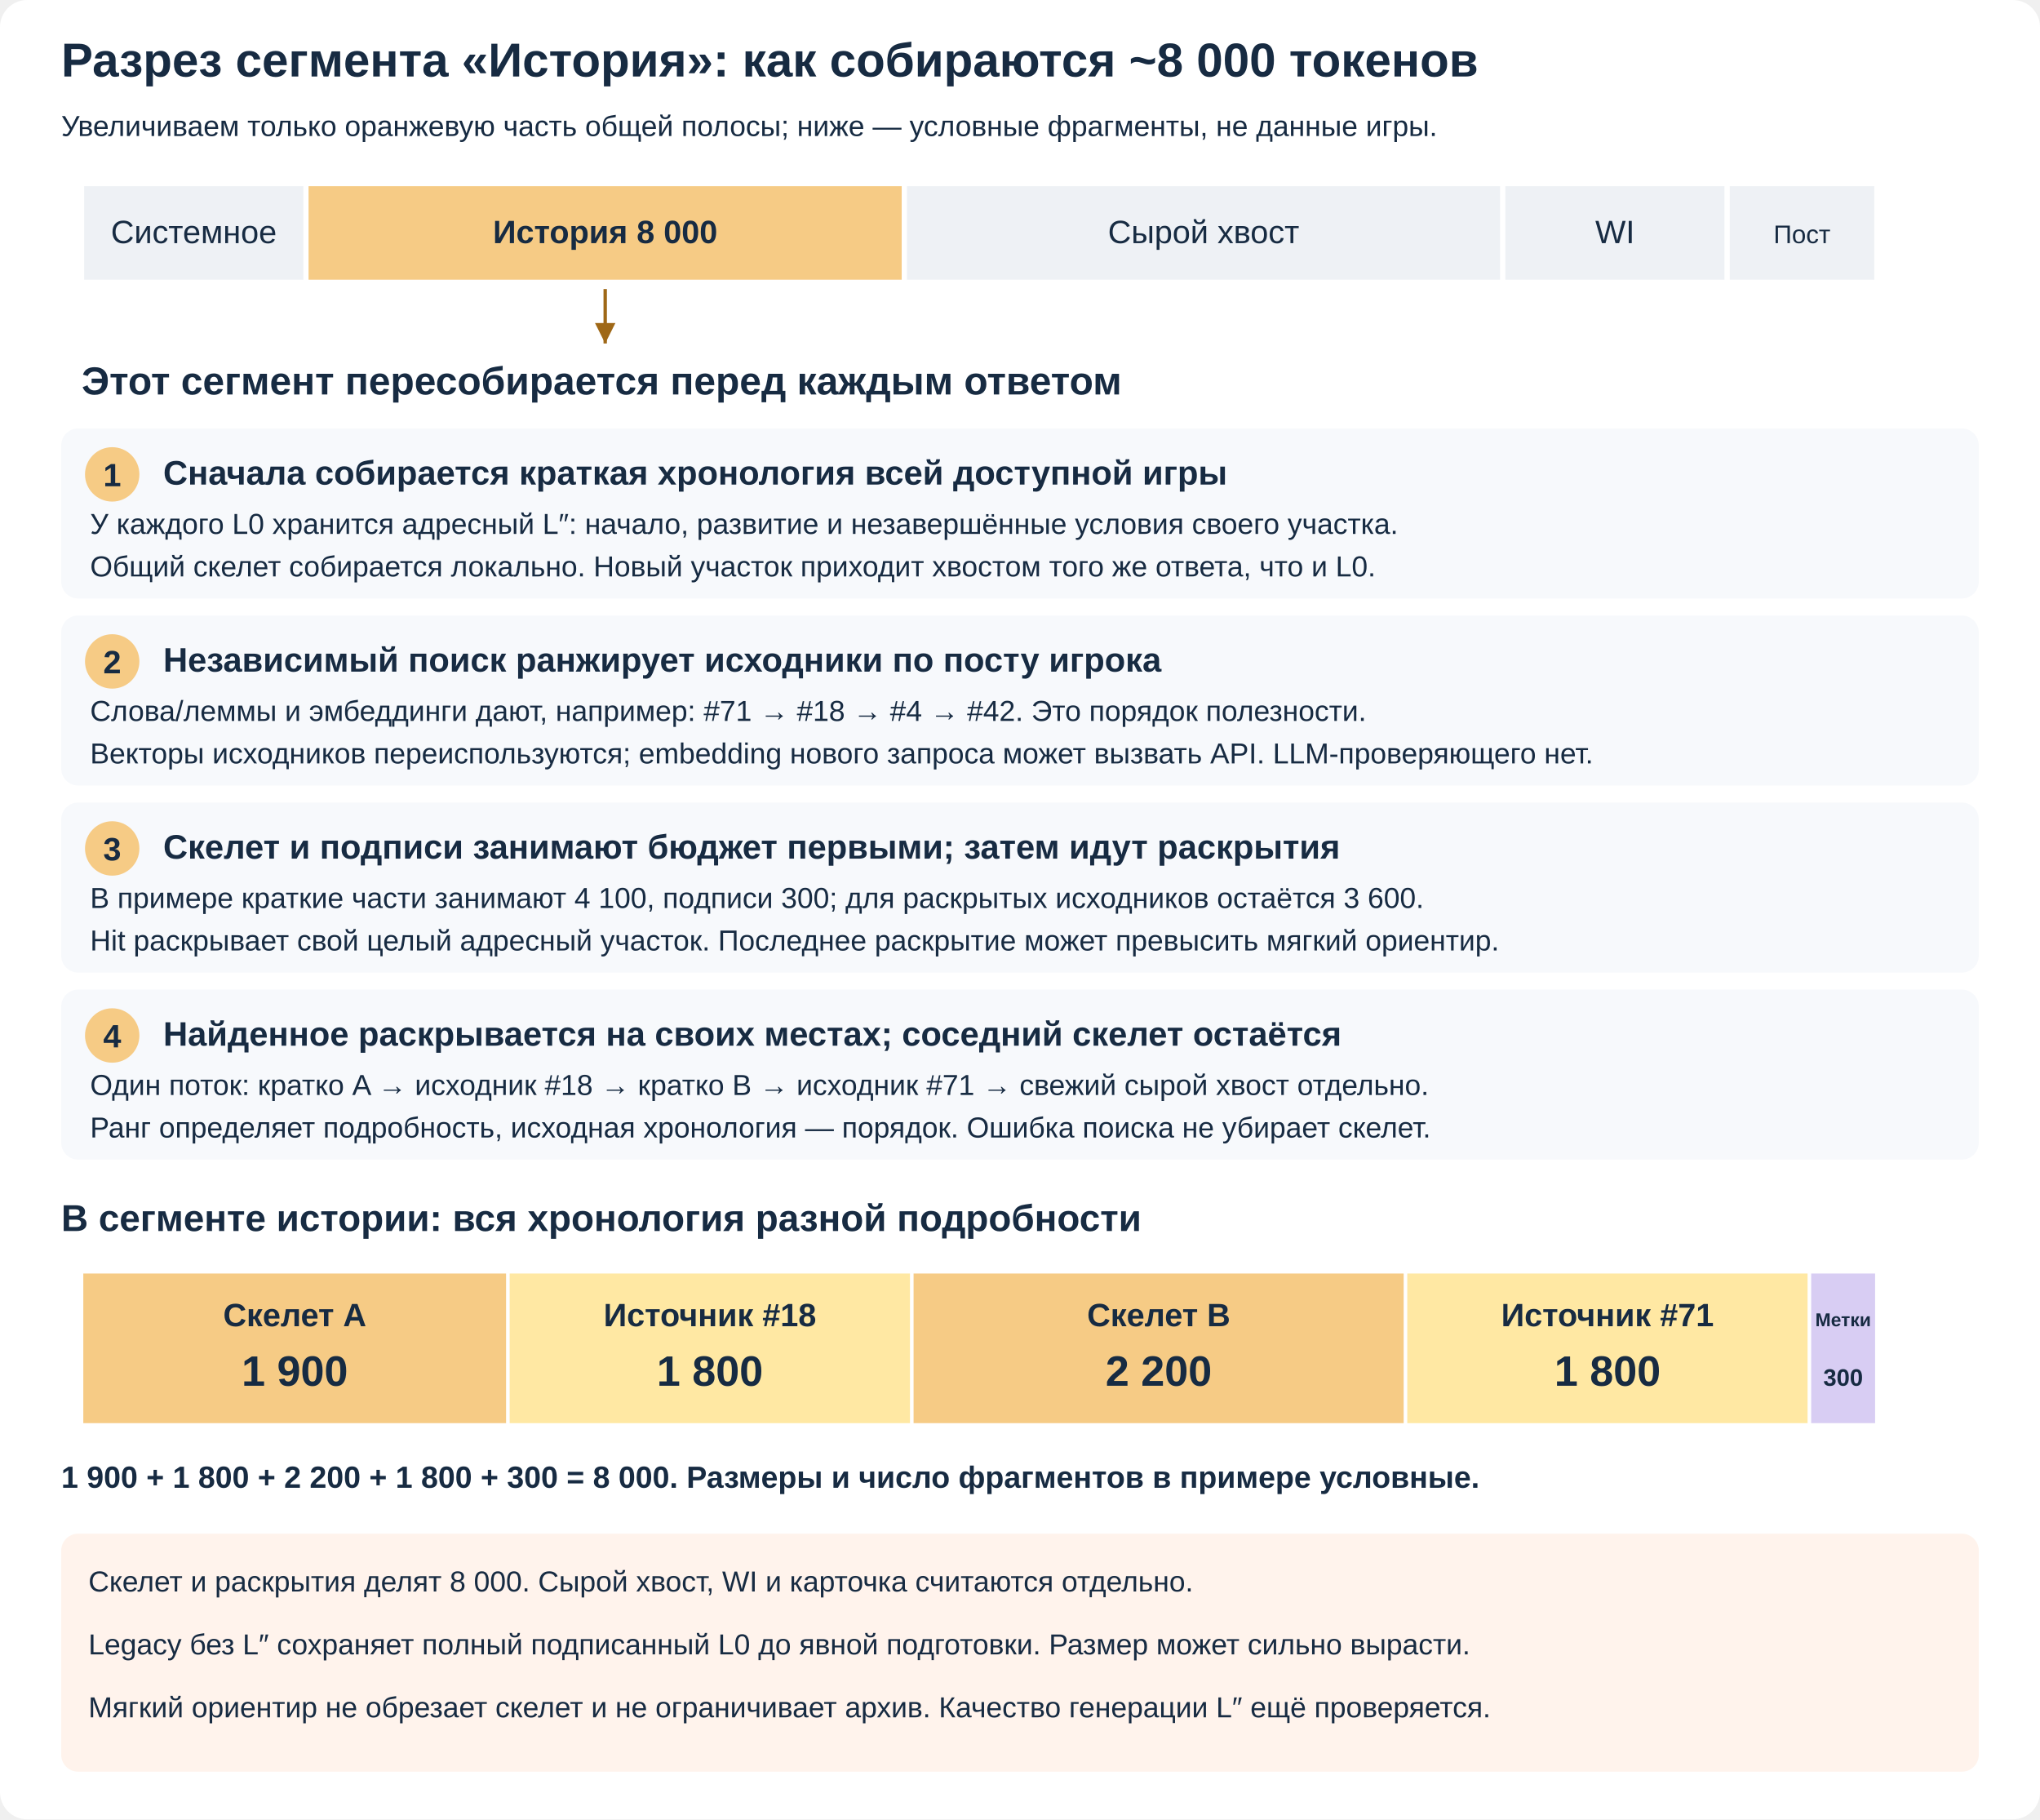
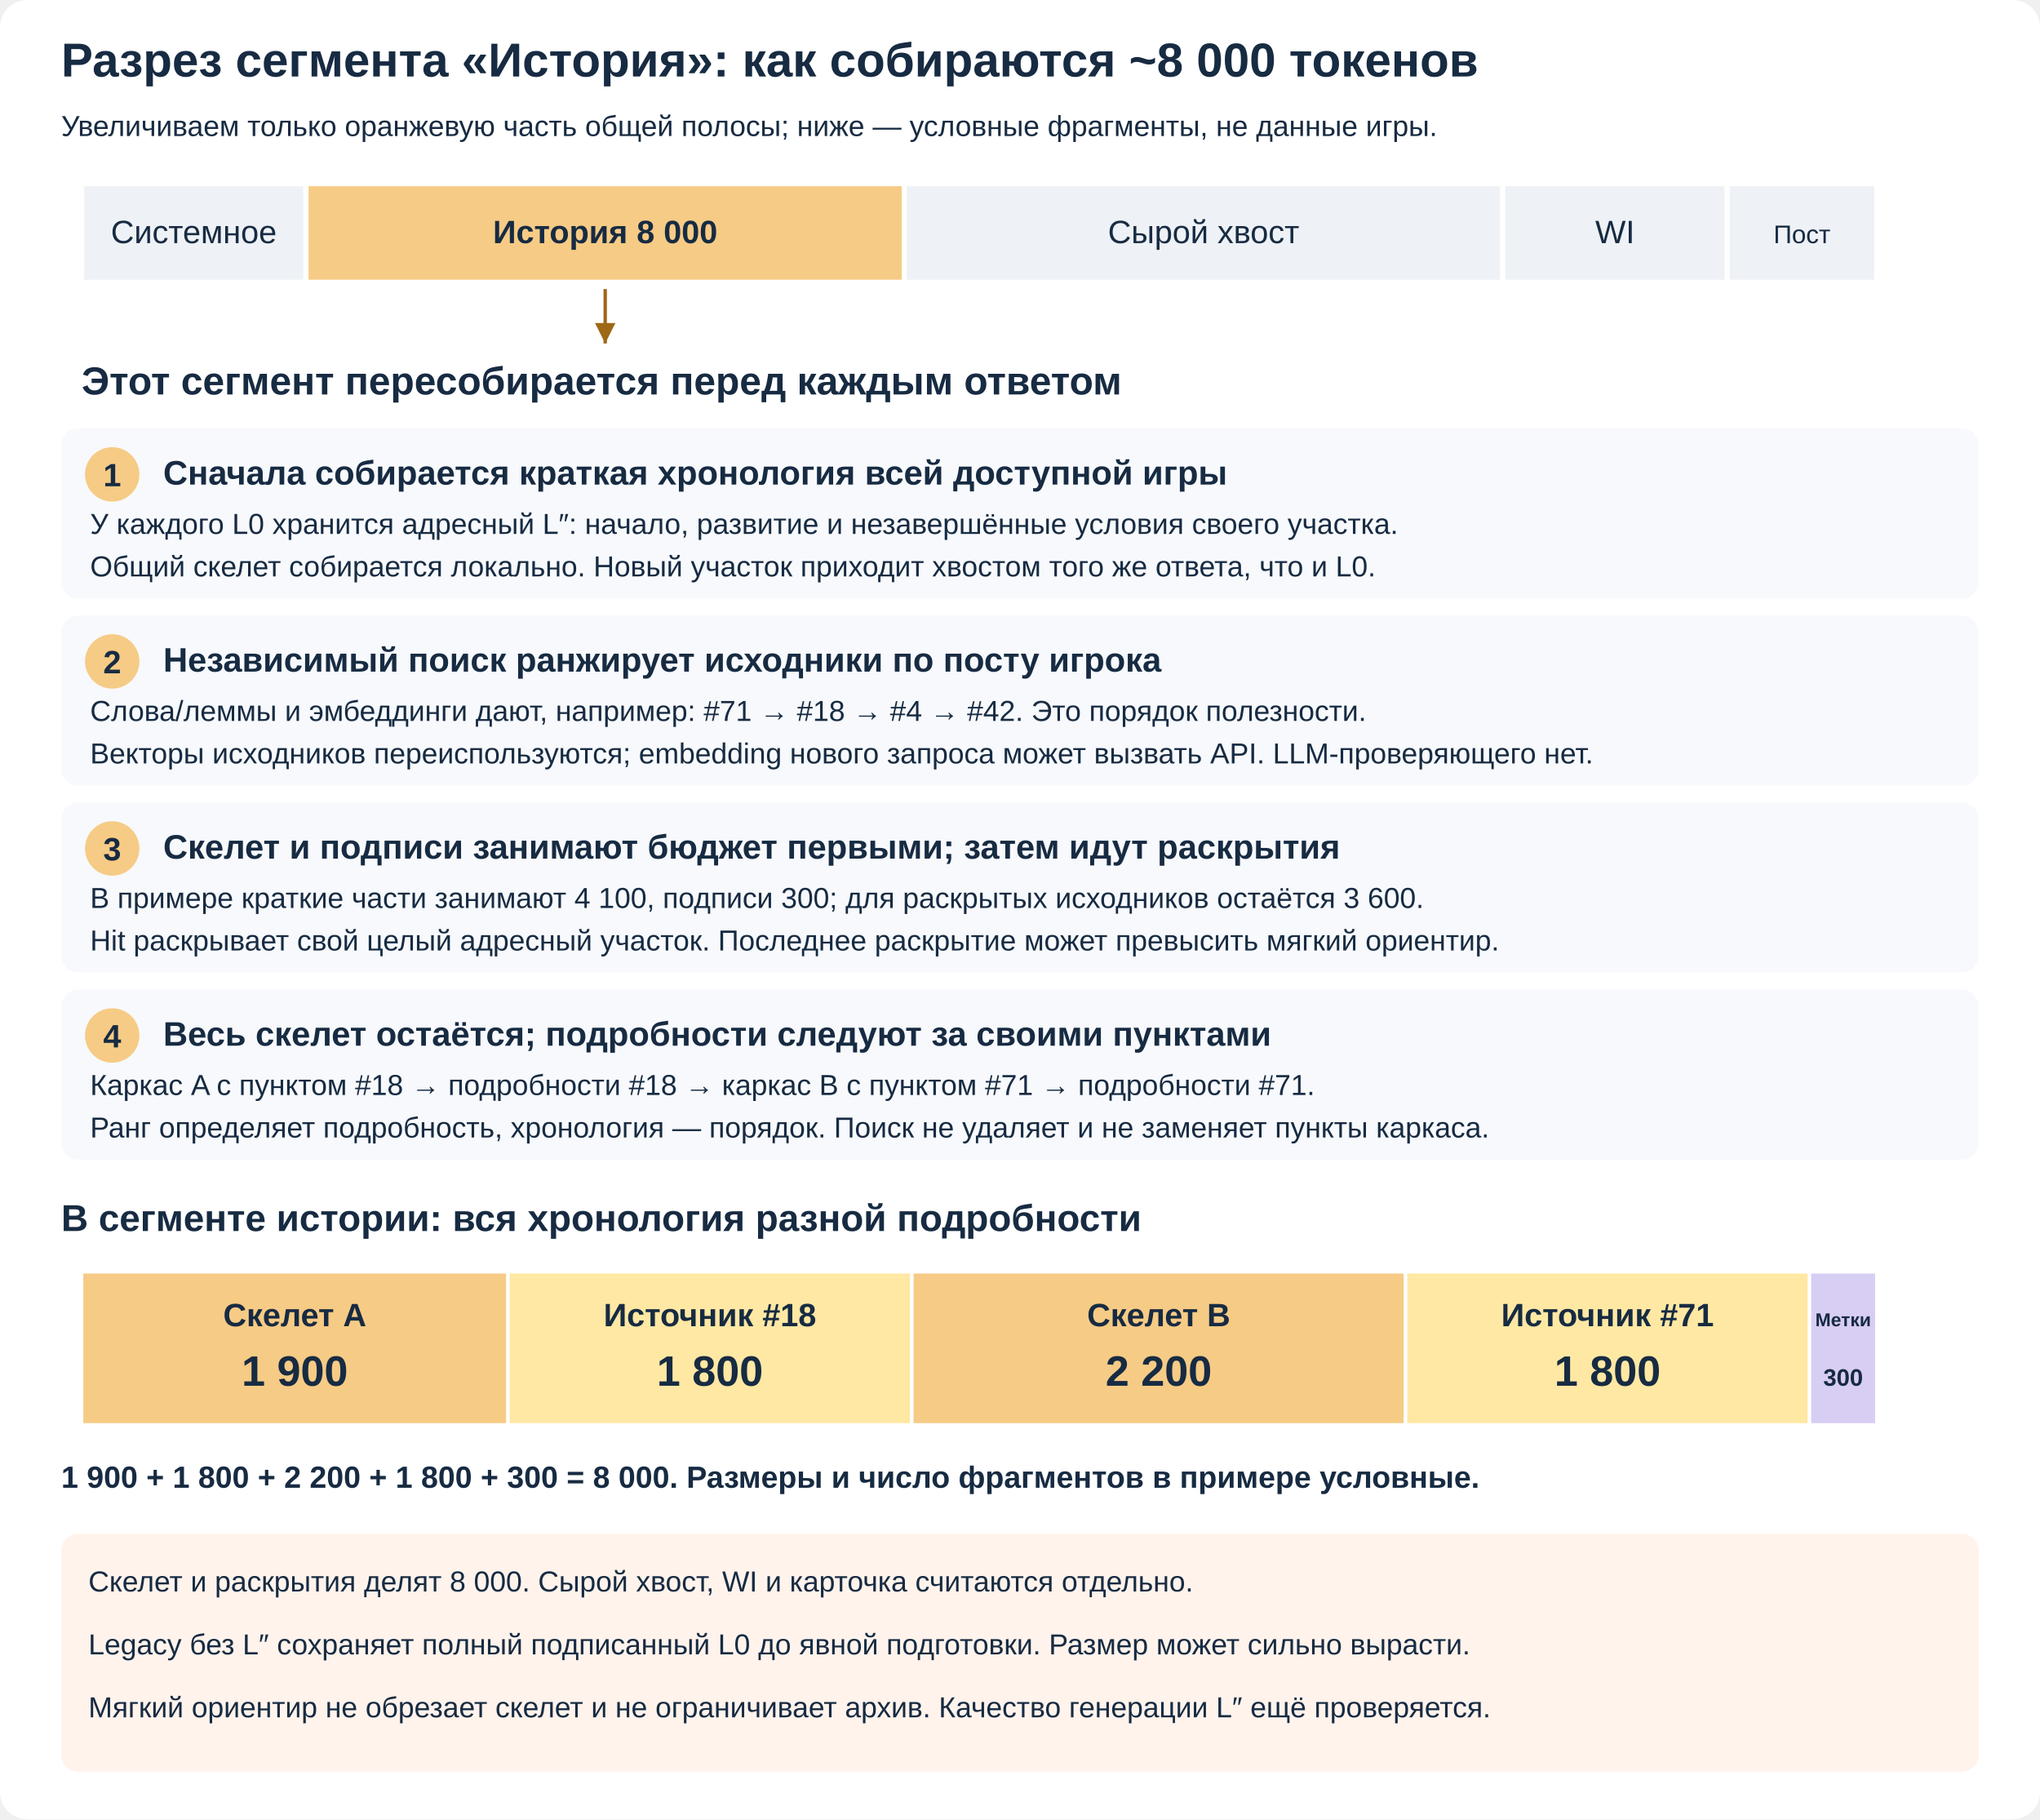
<svg xmlns="http://www.w3.org/2000/svg" width="1200" height="1070" viewBox="0 0 1200 1070" role="img" aria-labelledby="title desc">
  <defs>
    <marker id="arrow" markerWidth="8" markerHeight="8" refX="6" refY="3" orient="auto">
      <path d="M0,0 L0,6 L6,3 z" fill="#9f6817" />
    </marker>
  </defs>
  <rect width="1200" height="1070" rx="16" fill="white" />
  <g font-family="Segoe UI,Arial,sans-serif" fill="#172b42">
    <text x="36" y="45" font-size="28" font-weight="700">Разрез сегмента «История»: как собираются ~8 000 токенов</text>
    <text x="36" y="80" font-size="17" font-weight="400">Увеличиваем только оранжевую часть общей полосы; ниже — условные фрагменты, не данные игры.</text>
    <rect x="48" y="108" width="132" height="58" fill="#eef1f5" stroke="white" stroke-width="3" />
    <text x="114" y="143" font-size="19" font-weight="400" text-anchor="middle">Системное</text>
    <rect x="180" y="108" width="352" height="58" fill="#f6cb85" stroke="white" stroke-width="3" />
    <text x="356" y="143" font-size="19" font-weight="700" text-anchor="middle">История 8 000</text>
    <rect x="532" y="108" width="352" height="58" fill="#eef1f5" stroke="white" stroke-width="3" />
    <text x="708" y="143" font-size="19" font-weight="400" text-anchor="middle">Сырой хвост</text>
    <rect x="884" y="108" width="132" height="58" fill="#eef1f5" stroke="white" stroke-width="3" />
    <text x="950" y="143" font-size="19" font-weight="400" text-anchor="middle">WI</text>
    <rect x="1016" y="108" width="88" height="58" fill="#eef1f5" stroke="white" stroke-width="3" />
    <text x="1060" y="143" font-size="15" font-weight="400" text-anchor="middle">Пост</text>
    <path d="M356,170 L356,202" fill="none" stroke="#9f6817" stroke-width="2" marker-end="url(#arrow)" />
    <text x="48" y="232" font-size="23" font-weight="650">Этот сегмент пересобирается перед каждым ответом</text>
    <rect x="36" y="252" width="1128" height="100" rx="10" fill="#f7f9fc" />
    <circle cx="66" cy="279" r="16" fill="#f6cb85" />
    <text x="66" y="286" font-size="19" font-weight="700" text-anchor="middle">1</text>
    <text x="96" y="285" font-size="20" font-weight="650">Сначала собирается краткая хронология всей доступной игры</text>
    <text x="53" y="314" font-size="17" font-weight="400">У каждого L0 хранится адресный L″: начало, развитие и незавершённые условия своего участка.</text>
    <text x="53" y="339" font-size="17" font-weight="400">Общий скелет собирается локально. Новый участок приходит хвостом того же ответа, что и L0.</text>
    <rect x="36" y="362" width="1128" height="100" rx="10" fill="#f7f9fc" />
    <circle cx="66" cy="389" r="16" fill="#f6cb85" />
    <text x="66" y="396" font-size="19" font-weight="700" text-anchor="middle">2</text>
    <text x="96" y="395" font-size="20" font-weight="650">Независимый поиск ранжирует исходники по посту игрока</text>
    <text x="53" y="424" font-size="17" font-weight="400">Слова/леммы и эмбеддинги дают, например: #71 → #18 → #4 → #42. Это порядок полезности.</text>
    <text x="53" y="449" font-size="17" font-weight="400">Векторы исходников переиспользуются; embedding нового запроса может вызвать API. LLM-проверяющего нет.</text>
    <rect x="36" y="472" width="1128" height="100" rx="10" fill="#f7f9fc" />
    <circle cx="66" cy="499" r="16" fill="#f6cb85" />
    <text x="66" y="506" font-size="19" font-weight="700" text-anchor="middle">3</text>
    <text x="96" y="505" font-size="20" font-weight="650">Скелет и подписи занимают бюджет первыми; затем идут раскрытия</text>
    <text x="53" y="534" font-size="17" font-weight="400">В примере краткие части занимают 4 100, подписи 300; для раскрытых исходников остаётся 3 600.</text>
    <text x="53" y="559" font-size="17" font-weight="400">Hit раскрывает свой целый адресный участок. Последнее раскрытие может превысить мягкий ориентир.</text>
    <rect x="36" y="582" width="1128" height="100" rx="10" fill="#f7f9fc" />
    <circle cx="66" cy="609" r="16" fill="#f6cb85" />
    <text x="66" y="616" font-size="19" font-weight="700" text-anchor="middle">4</text>
-     <text x="96" y="615" font-size="20" font-weight="650">Найденное раскрывается на своих местах; соседний скелет остаётся</text>
-     <text x="53" y="644" font-size="17" font-weight="400">Один поток: кратко A → исходник #18 → кратко B → исходник #71 → свежий сырой хвост отдельно.</text>
-     <text x="53" y="669" font-size="17" font-weight="400">Ранг определяет подробность, исходная хронология — порядок. Ошибка поиска не убирает скелет.</text>
+     <text x="96" y="615" font-size="20" font-weight="650">Весь скелет остаётся; подробности следуют за своими пунктами</text>
+     <text x="53" y="644" font-size="17" font-weight="400">Каркас A с пунктом #18 → подробности #18 → каркас B с пунктом #71 → подробности #71.</text>
+     <text x="53" y="669" font-size="17" font-weight="400">Ранг определяет подробность, хронология — порядок. Поиск не удаляет и не заменяет пункты каркаса.</text>
    <text x="36" y="724" font-size="22" font-weight="700">В сегменте истории: вся хронология разной подробности</text>
    <rect x="48" y="748" width="250.8" height="90" fill="#f6cb85" stroke="white" stroke-width="2" />
    <text x="173.4" y="780" font-size="19" font-weight="600" text-anchor="middle">Скелет A</text>
    <text x="173.4" y="815" font-size="25" font-weight="700" text-anchor="middle">1 900</text>
    <rect x="298.8" y="748" width="237.6" height="90" fill="#ffe8a3" stroke="white" stroke-width="2" />
    <text x="417.6" y="780" font-size="19" font-weight="600" text-anchor="middle">Источник #18</text>
    <text x="417.6" y="815" font-size="25" font-weight="700" text-anchor="middle">1 800</text>
    <rect x="536.4" y="748" width="290.4" height="90" fill="#f6cb85" stroke="white" stroke-width="2" />
    <text x="681.6" y="780" font-size="19" font-weight="600" text-anchor="middle">Скелет B</text>
    <text x="681.6" y="815" font-size="25" font-weight="700" text-anchor="middle">2 200</text>
    <rect x="826.8" y="748" width="237.6" height="90" fill="#ffe8a3" stroke="white" stroke-width="2" />
    <text x="945.6" y="780" font-size="19" font-weight="600" text-anchor="middle">Источник #71</text>
    <text x="945.6" y="815" font-size="25" font-weight="700" text-anchor="middle">1 800</text>
    <rect x="1064.4" y="748" width="39.6" height="90" fill="#d8cdf3" stroke="white" stroke-width="2" />
    <text x="1084.2" y="780" font-size="11" font-weight="600" text-anchor="middle">Метки</text>
    <text x="1084.2" y="815" font-size="14" font-weight="700" text-anchor="middle">300</text>
    <text x="36" y="875" font-size="18" font-weight="600">1 900 + 1 800 + 2 200 + 1 800 + 300 = 8 000. Размеры и число фрагментов в примере условные.</text>
    <rect x="36" y="902" width="1128" height="140" rx="10" fill="#fff3ec" />
    <text x="52" y="936" font-size="17" font-weight="400">Скелет и раскрытия делят 8 000. Сырой хвост, WI и карточка считаются отдельно.</text>
    <text x="52" y="973" font-size="17" font-weight="400">Legacy без L″ сохраняет полный подписанный L0 до явной подготовки. Размер может сильно вырасти.</text>
    <text x="52" y="1010" font-size="17" font-weight="400">Мягкий ориентир не обрезает скелет и не ограничивает архив. Качество генерации L″ ещё проверяется.</text>
  </g>
</svg>
